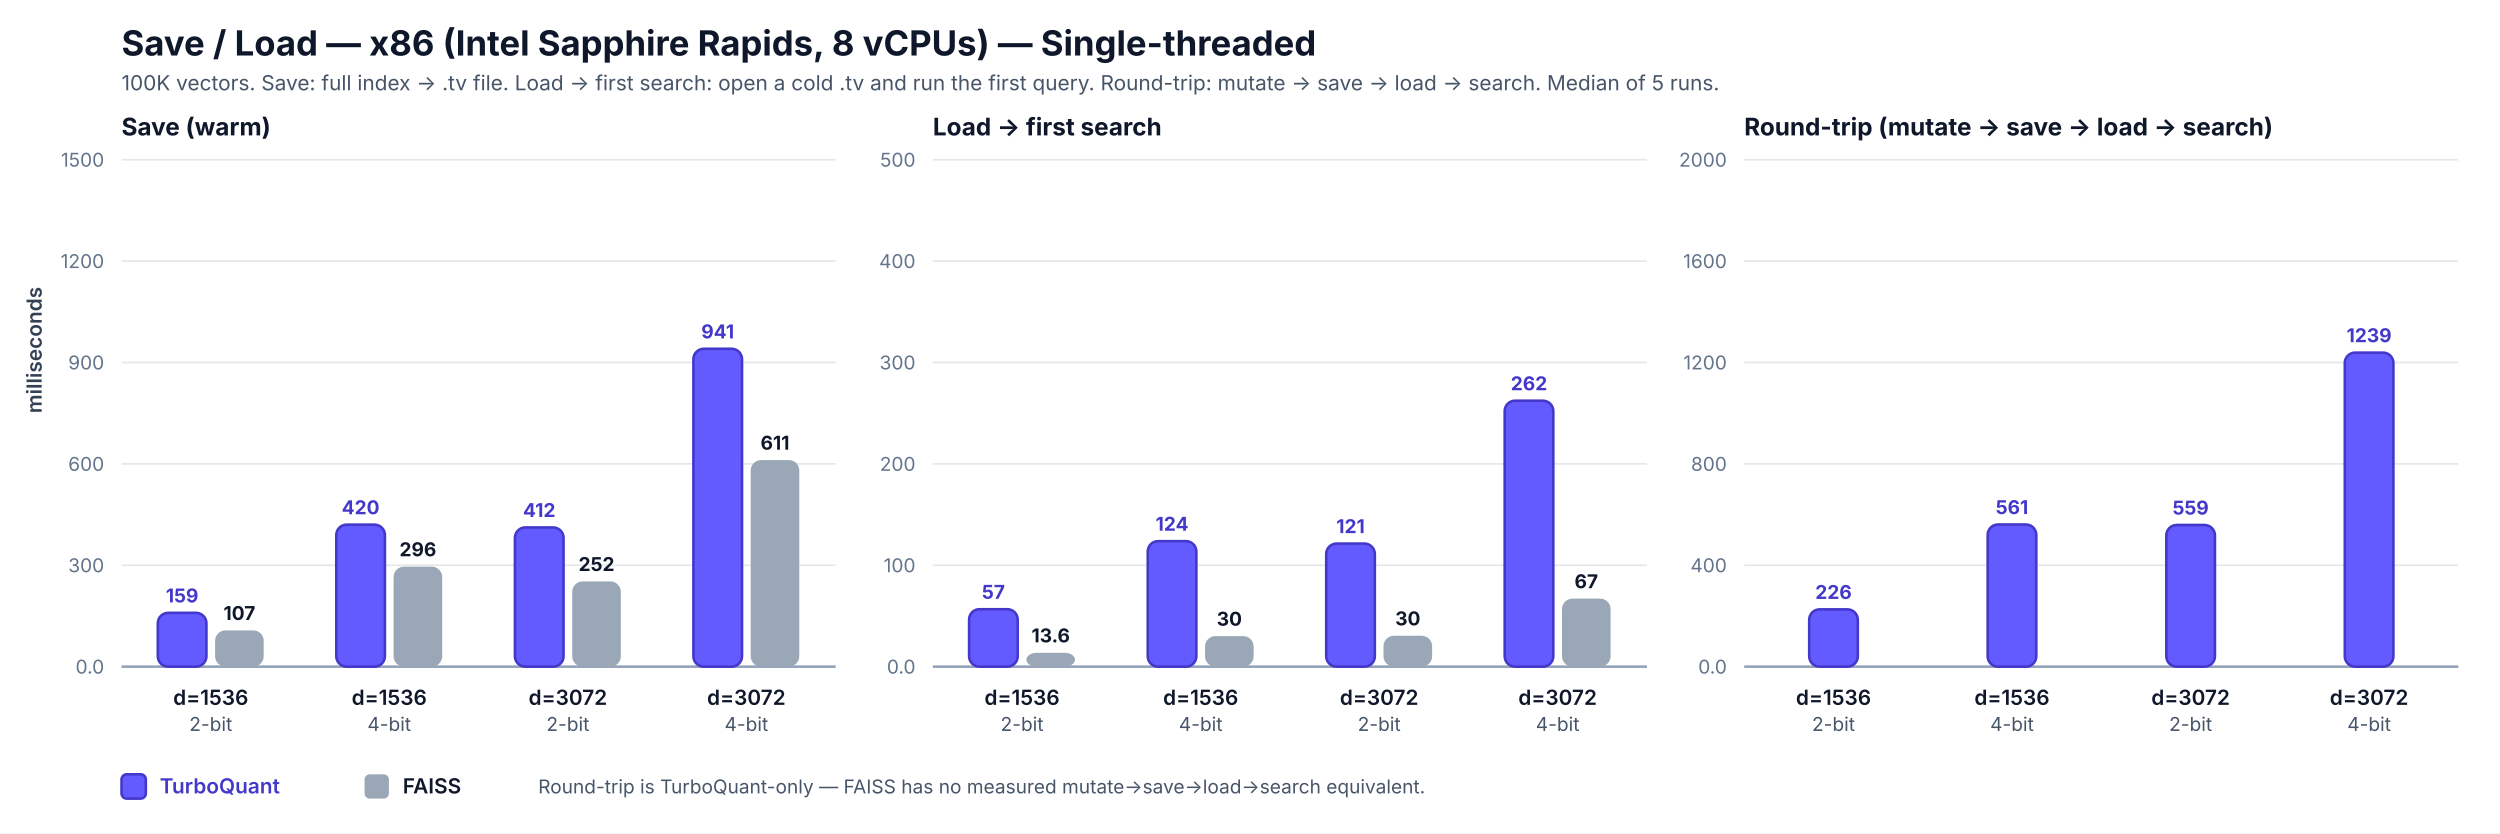
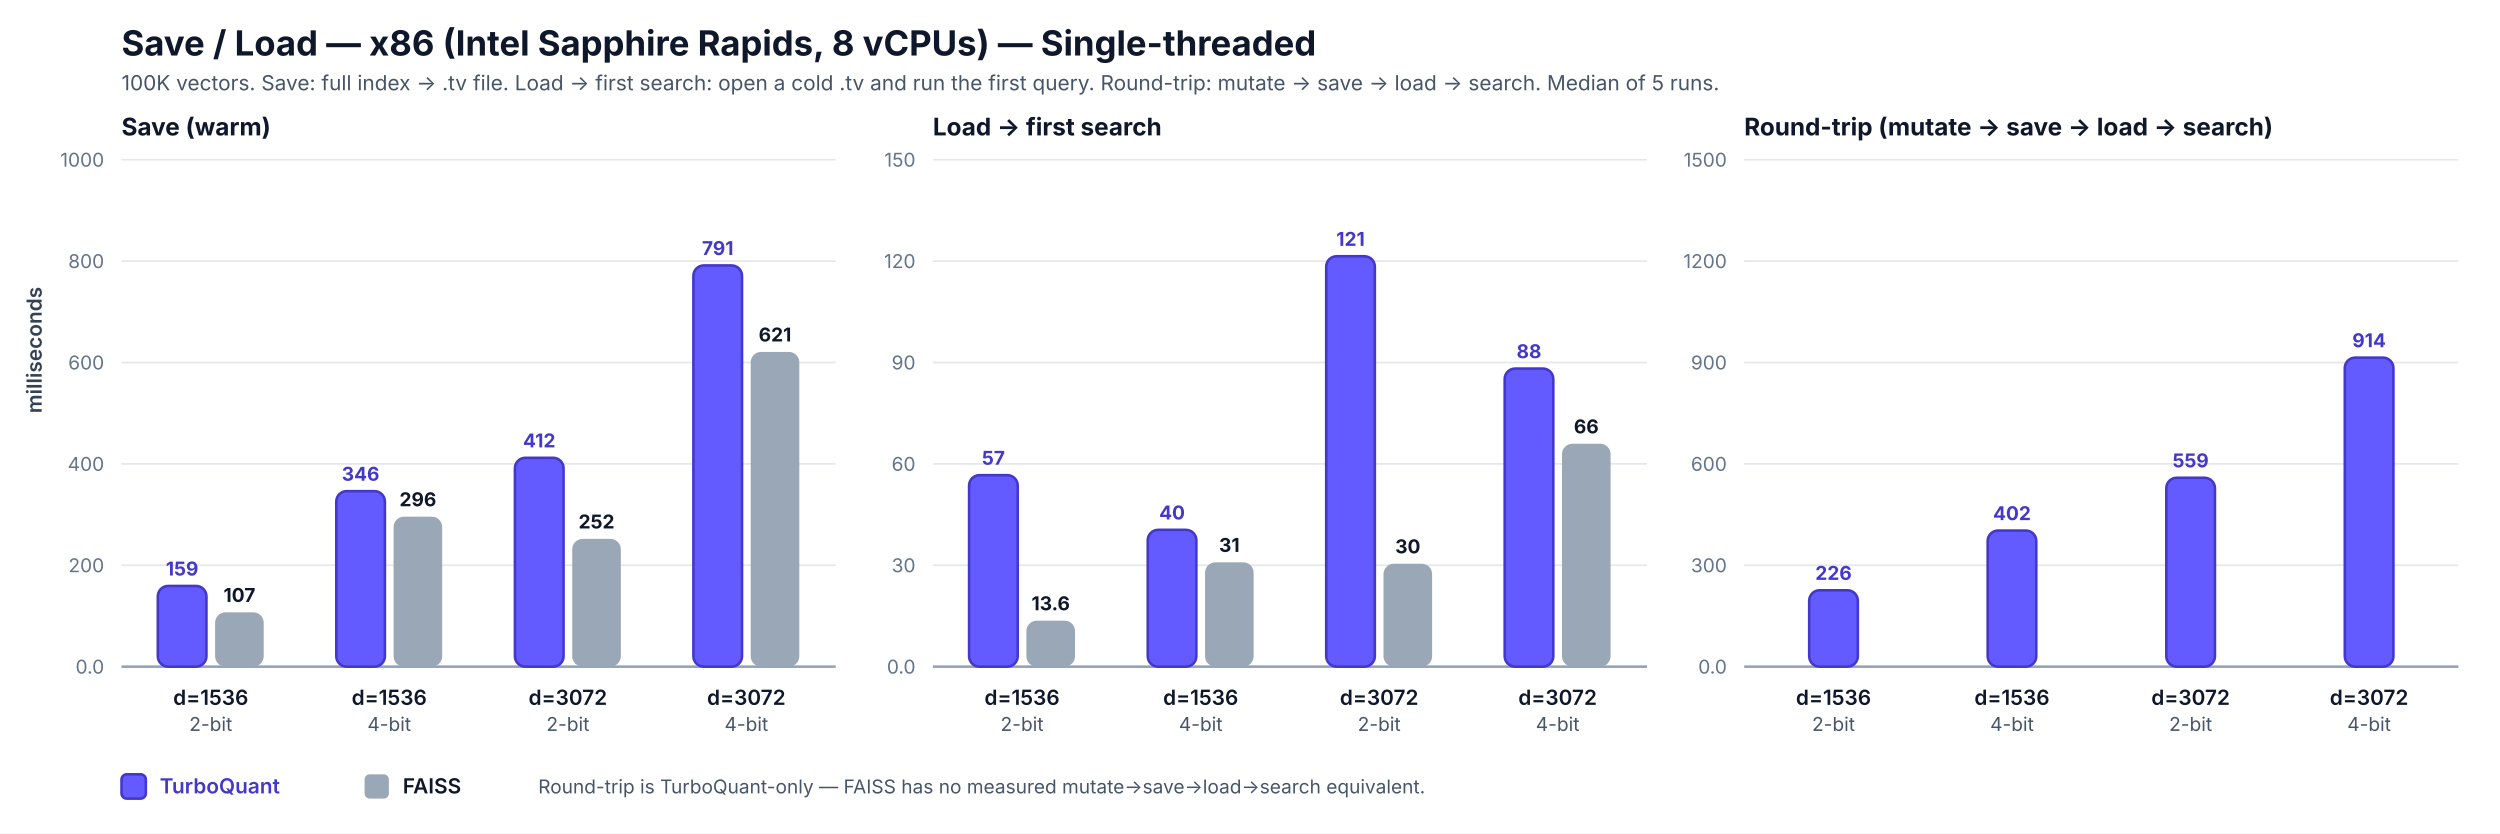
<svg xmlns="http://www.w3.org/2000/svg" width="1440" height="480" viewBox="0 0 1440 480" role="img" aria-label="Persist — x86 (Intel Sapphire Rapids, 8 vCPUs) — Single-threaded">
  <style>
  .title { font: 700 20px -apple-system, BlinkMacSystemFont, "Segoe UI", sans-serif; fill: #0f172a; }
  .subtitle { font: 400 12px -apple-system, BlinkMacSystemFont, "Segoe UI", sans-serif; fill: #475569; }
  .panel { font: 700 14px -apple-system, BlinkMacSystemFont, "Segoe UI", sans-serif; fill: #0f172a; }
  .label { font: 600 12px -apple-system, BlinkMacSystemFont, "Segoe UI", sans-serif; fill: #0f172a; }
  .secondary { font: 400 11px -apple-system, BlinkMacSystemFont, "Segoe UI", sans-serif; fill: #475569; }
  .tick { font: 400 11px -apple-system, BlinkMacSystemFont, "Segoe UI", sans-serif; fill: #64748b; }
  .value { font: 700 11px -apple-system, BlinkMacSystemFont, "Segoe UI", sans-serif; fill: #0f172a; }
  .value-accent { font: 700 11px -apple-system, BlinkMacSystemFont, "Segoe UI", sans-serif; fill: #4338ca; }
  .axis { font: 600 12px -apple-system, BlinkMacSystemFont, "Segoe UI", sans-serif; fill: #334155; }
  .legend { font: 600 12px -apple-system, BlinkMacSystemFont, "Segoe UI", sans-serif; fill: #0f172a; }
</style>
  <rect width="100%" height="100%" fill="#ffffff" />
  <text x="70" y="32" class="title">Save / Load — x86 (Intel Sapphire Rapids, 8 vCPUs) — Single-threaded</text>
  <text x="70" y="52" class="subtitle">100K vectors. Save: full index → .tv file. Load → first search: open a cold .tv and run the first query. Round-trip: mutate → save → load → search. Median of 5 runs.</text>
  <line x1="70.0" y1="384.0" x2="481.333" y2="384.0" stroke="#e5e7eb" stroke-width="1" />
  <text x="60.0" y="388.0" text-anchor="end" class="tick">0.0</text>
  <line x1="70.0" y1="325.6" x2="481.333" y2="325.6" stroke="#e5e7eb" stroke-width="1" />
-   <text x="60.0" y="329.6" text-anchor="end" class="tick">300</text>
+   <text x="60.0" y="329.6" text-anchor="end" class="tick">200</text>
  <line x1="70.0" y1="267.2" x2="481.333" y2="267.2" stroke="#e5e7eb" stroke-width="1" />
-   <text x="60.0" y="271.2" text-anchor="end" class="tick">600</text>
+   <text x="60.0" y="271.2" text-anchor="end" class="tick">400</text>
  <line x1="70.0" y1="208.8" x2="481.333" y2="208.8" stroke="#e5e7eb" stroke-width="1" />
-   <text x="60.0" y="212.8" text-anchor="end" class="tick">900</text>
+   <text x="60.0" y="212.8" text-anchor="end" class="tick">600</text>
  <line x1="70.0" y1="150.4" x2="481.333" y2="150.4" stroke="#e5e7eb" stroke-width="1" />
-   <text x="60.0" y="154.4" text-anchor="end" class="tick">1200</text>
+   <text x="60.0" y="154.4" text-anchor="end" class="tick">800</text>
  <line x1="70.0" y1="92.0" x2="481.333" y2="92.0" stroke="#e5e7eb" stroke-width="1" />
-   <text x="60.0" y="96.0" text-anchor="end" class="tick">1500</text>
+   <text x="60.0" y="96.0" text-anchor="end" class="tick">1000</text>
  <line x1="70.0" y1="384.0" x2="481.333" y2="384.0" stroke="#94a3b8" stroke-width="1.5" />
  <text x="70.0" y="78" class="panel">Save (warm)</text>
-   <rect x="90.9" y="353.0" width="28" height="31.0" rx="6" fill="#635bff" stroke="#4338ca" stroke-width="1.5" />
-   <text x="104.9" y="347.0" text-anchor="middle" class="value-accent">159</text>
-   <rect x="123.9" y="363.1" width="28" height="20.9" rx="6" fill="#9aa7b6" />
-   <text x="137.9" y="357.1" text-anchor="middle" class="value">107</text>
+   <rect x="90.9" y="337.5" width="28" height="46.5" rx="6" fill="#635bff" stroke="#4338ca" stroke-width="1.5" />
+   <text x="104.9" y="331.5" text-anchor="middle" class="value-accent">159</text>
+   <rect x="123.9" y="352.7" width="28" height="31.3" rx="6" fill="#9aa7b6" />
+   <text x="137.9" y="346.7" text-anchor="middle" class="value">107</text>
  <text x="121.4" y="406" text-anchor="middle" class="label">d=1536</text>
  <text x="121.4" y="421" text-anchor="middle" class="secondary">2-bit</text>
-   <rect x="193.7" y="302.2" width="28" height="81.8" rx="6" fill="#635bff" stroke="#4338ca" stroke-width="1.5" />
-   <text x="207.7" y="296.2" text-anchor="middle" class="value-accent">420</text>
-   <rect x="226.7" y="326.4" width="28" height="57.6" rx="6" fill="#9aa7b6" />
-   <text x="240.7" y="320.4" text-anchor="middle" class="value">296</text>
+   <rect x="193.7" y="282.9" width="28" height="101.1" rx="6" fill="#635bff" stroke="#4338ca" stroke-width="1.5" />
+   <text x="207.7" y="276.9" text-anchor="middle" class="value-accent">346</text>
+   <rect x="226.7" y="297.6" width="28" height="86.4" rx="6" fill="#9aa7b6" />
+   <text x="240.7" y="291.6" text-anchor="middle" class="value">296</text>
  <text x="224.2" y="406" text-anchor="middle" class="label">d=1536</text>
  <text x="224.2" y="421" text-anchor="middle" class="secondary">4-bit</text>
-   <rect x="296.6" y="303.8" width="28" height="80.2" rx="6" fill="#635bff" stroke="#4338ca" stroke-width="1.5" />
-   <text x="310.6" y="297.8" text-anchor="middle" class="value-accent">412</text>
-   <rect x="329.6" y="334.9" width="28" height="49.1" rx="6" fill="#9aa7b6" />
-   <text x="343.6" y="328.9" text-anchor="middle" class="value">252</text>
+   <rect x="296.6" y="263.7" width="28" height="120.3" rx="6" fill="#635bff" stroke="#4338ca" stroke-width="1.5" />
+   <text x="310.6" y="257.7" text-anchor="middle" class="value-accent">412</text>
+   <rect x="329.6" y="310.4" width="28" height="73.6" rx="6" fill="#9aa7b6" />
+   <text x="343.6" y="304.4" text-anchor="middle" class="value">252</text>
  <text x="327.1" y="406" text-anchor="middle" class="label">d=3072</text>
  <text x="327.1" y="421" text-anchor="middle" class="secondary">2-bit</text>
-   <rect x="399.4" y="200.9" width="28" height="183.1" rx="6" fill="#635bff" stroke="#4338ca" stroke-width="1.5" />
-   <text x="413.4" y="194.9" text-anchor="middle" class="value-accent">941</text>
-   <rect x="432.4" y="265.0" width="28" height="119.0" rx="6" fill="#9aa7b6" />
-   <text x="446.4" y="259.0" text-anchor="middle" class="value">611</text>
+   <rect x="399.4" y="152.9" width="28" height="231.1" rx="6" fill="#635bff" stroke="#4338ca" stroke-width="1.5" />
+   <text x="413.4" y="146.9" text-anchor="middle" class="value-accent">791</text>
+   <rect x="432.4" y="202.7" width="28" height="181.3" rx="6" fill="#9aa7b6" />
+   <text x="446.4" y="196.7" text-anchor="middle" class="value">621</text>
  <text x="429.9" y="406" text-anchor="middle" class="label">d=3072</text>
  <text x="429.9" y="421" text-anchor="middle" class="secondary">4-bit</text>
  <line x1="537.333" y1="384.0" x2="948.667" y2="384.0" stroke="#e5e7eb" stroke-width="1" />
  <text x="527.333" y="388.0" text-anchor="end" class="tick">0.0</text>
  <line x1="537.333" y1="325.6" x2="948.667" y2="325.6" stroke="#e5e7eb" stroke-width="1" />
-   <text x="527.333" y="329.6" text-anchor="end" class="tick">100</text>
+   <text x="527.333" y="329.6" text-anchor="end" class="tick">30</text>
  <line x1="537.333" y1="267.2" x2="948.667" y2="267.2" stroke="#e5e7eb" stroke-width="1" />
-   <text x="527.333" y="271.2" text-anchor="end" class="tick">200</text>
+   <text x="527.333" y="271.2" text-anchor="end" class="tick">60</text>
  <line x1="537.333" y1="208.8" x2="948.667" y2="208.8" stroke="#e5e7eb" stroke-width="1" />
-   <text x="527.333" y="212.8" text-anchor="end" class="tick">300</text>
+   <text x="527.333" y="212.8" text-anchor="end" class="tick">90</text>
  <line x1="537.333" y1="150.4" x2="948.667" y2="150.4" stroke="#e5e7eb" stroke-width="1" />
-   <text x="527.333" y="154.4" text-anchor="end" class="tick">400</text>
+   <text x="527.333" y="154.4" text-anchor="end" class="tick">120</text>
  <line x1="537.333" y1="92.0" x2="948.667" y2="92.0" stroke="#e5e7eb" stroke-width="1" />
-   <text x="527.333" y="96.0" text-anchor="end" class="tick">500</text>
+   <text x="527.333" y="96.0" text-anchor="end" class="tick">150</text>
  <line x1="537.333" y1="384.0" x2="948.667" y2="384.0" stroke="#94a3b8" stroke-width="1.5" />
  <text x="537.333" y="78" class="panel">Load → first search</text>
-   <rect x="558.2" y="350.9" width="28" height="33.1" rx="6" fill="#635bff" stroke="#4338ca" stroke-width="1.5" />
-   <text x="572.2" y="344.9" text-anchor="middle" class="value-accent">57</text>
-   <rect x="591.2" y="376.0" width="28" height="8.0" rx="6" fill="#9aa7b6" />
-   <text x="605.2" y="370.0" text-anchor="middle" class="value">13.6</text>
+   <rect x="558.2" y="273.7" width="28" height="110.3" rx="6" fill="#635bff" stroke="#4338ca" stroke-width="1.5" />
+   <text x="572.2" y="267.7" text-anchor="middle" class="value-accent">57</text>
+   <rect x="591.2" y="357.5" width="28" height="26.5" rx="6" fill="#9aa7b6" />
+   <text x="605.2" y="351.5" text-anchor="middle" class="value">13.6</text>
  <text x="588.7" y="406" text-anchor="middle" class="label">d=1536</text>
  <text x="588.7" y="421" text-anchor="middle" class="secondary">2-bit</text>
-   <rect x="661.1" y="311.7" width="28" height="72.3" rx="6" fill="#635bff" stroke="#4338ca" stroke-width="1.5" />
-   <text x="675.1" y="305.7" text-anchor="middle" class="value-accent">124</text>
-   <rect x="694.1" y="366.4" width="28" height="17.6" rx="6" fill="#9aa7b6" />
-   <text x="708.1" y="360.4" text-anchor="middle" class="value">30</text>
+   <rect x="661.1" y="305.2" width="28" height="78.8" rx="6" fill="#635bff" stroke="#4338ca" stroke-width="1.5" />
+   <text x="675.1" y="299.2" text-anchor="middle" class="value-accent">40</text>
+   <rect x="694.1" y="323.9" width="28" height="60.1" rx="6" fill="#9aa7b6" />
+   <text x="708.1" y="317.9" text-anchor="middle" class="value">31</text>
  <text x="691.6" y="406" text-anchor="middle" class="label">d=1536</text>
  <text x="691.6" y="421" text-anchor="middle" class="secondary">4-bit</text>
-   <rect x="763.9" y="313.1" width="28" height="70.9" rx="6" fill="#635bff" stroke="#4338ca" stroke-width="1.5" />
-   <text x="777.9" y="307.1" text-anchor="middle" class="value-accent">121</text>
-   <rect x="796.9" y="366.2" width="28" height="17.8" rx="6" fill="#9aa7b6" />
-   <text x="810.9" y="360.2" text-anchor="middle" class="value">30</text>
+   <rect x="763.9" y="147.6" width="28" height="236.4" rx="6" fill="#635bff" stroke="#4338ca" stroke-width="1.5" />
+   <text x="777.9" y="141.6" text-anchor="middle" class="value-accent">121</text>
+   <rect x="796.9" y="324.7" width="28" height="59.3" rx="6" fill="#9aa7b6" />
+   <text x="810.9" y="318.7" text-anchor="middle" class="value">30</text>
  <text x="794.4" y="406" text-anchor="middle" class="label">d=3072</text>
  <text x="794.4" y="421" text-anchor="middle" class="secondary">2-bit</text>
-   <rect x="866.7" y="230.8" width="28" height="153.2" rx="6" fill="#635bff" stroke="#4338ca" stroke-width="1.5" />
-   <text x="880.7" y="224.8" text-anchor="middle" class="value-accent">262</text>
-   <rect x="899.7" y="344.8" width="28" height="39.2" rx="6" fill="#9aa7b6" />
-   <text x="913.7" y="338.8" text-anchor="middle" class="value">67</text>
+   <rect x="866.7" y="212.3" width="28" height="171.7" rx="6" fill="#635bff" stroke="#4338ca" stroke-width="1.5" />
+   <text x="880.7" y="206.3" text-anchor="middle" class="value-accent">88</text>
+   <rect x="899.7" y="255.6" width="28" height="128.4" rx="6" fill="#9aa7b6" />
+   <text x="913.7" y="249.6" text-anchor="middle" class="value">66</text>
  <text x="897.2" y="406" text-anchor="middle" class="label">d=3072</text>
  <text x="897.2" y="421" text-anchor="middle" class="secondary">4-bit</text>
  <line x1="1004.667" y1="384.0" x2="1416.0" y2="384.0" stroke="#e5e7eb" stroke-width="1" />
  <text x="994.667" y="388.0" text-anchor="end" class="tick">0.0</text>
  <line x1="1004.667" y1="325.6" x2="1416.0" y2="325.6" stroke="#e5e7eb" stroke-width="1" />
-   <text x="994.667" y="329.6" text-anchor="end" class="tick">400</text>
+   <text x="994.667" y="329.6" text-anchor="end" class="tick">300</text>
  <line x1="1004.667" y1="267.2" x2="1416.0" y2="267.2" stroke="#e5e7eb" stroke-width="1" />
-   <text x="994.667" y="271.2" text-anchor="end" class="tick">800</text>
+   <text x="994.667" y="271.2" text-anchor="end" class="tick">600</text>
  <line x1="1004.667" y1="208.8" x2="1416.0" y2="208.8" stroke="#e5e7eb" stroke-width="1" />
-   <text x="994.667" y="212.8" text-anchor="end" class="tick">1200</text>
+   <text x="994.667" y="212.8" text-anchor="end" class="tick">900</text>
  <line x1="1004.667" y1="150.4" x2="1416.0" y2="150.4" stroke="#e5e7eb" stroke-width="1" />
-   <text x="994.667" y="154.4" text-anchor="end" class="tick">1600</text>
+   <text x="994.667" y="154.4" text-anchor="end" class="tick">1200</text>
  <line x1="1004.667" y1="92.0" x2="1416.0" y2="92.0" stroke="#e5e7eb" stroke-width="1" />
-   <text x="994.667" y="96.0" text-anchor="end" class="tick">2000</text>
+   <text x="994.667" y="96.0" text-anchor="end" class="tick">1500</text>
  <line x1="1004.667" y1="384.0" x2="1416.0" y2="384.0" stroke="#94a3b8" stroke-width="1.5" />
  <text x="1004.667" y="78" class="panel">Round-trip (mutate → save → load → search)</text>
-   <rect x="1042.1" y="351.0" width="28" height="33.0" rx="6" fill="#635bff" stroke="#4338ca" stroke-width="1.5" />
-   <text x="1056.1" y="345.0" text-anchor="middle" class="value-accent">226</text>
+   <rect x="1042.1" y="340.0" width="28" height="44.0" rx="6" fill="#635bff" stroke="#4338ca" stroke-width="1.5" />
+   <text x="1056.1" y="334.0" text-anchor="middle" class="value-accent">226</text>
  <text x="1056.1" y="406" text-anchor="middle" class="label">d=1536</text>
  <text x="1056.1" y="421" text-anchor="middle" class="secondary">2-bit</text>
-   <rect x="1144.9" y="302.1" width="28" height="81.9" rx="6" fill="#635bff" stroke="#4338ca" stroke-width="1.5" />
-   <text x="1158.9" y="296.1" text-anchor="middle" class="value-accent">561</text>
+   <rect x="1144.9" y="305.6" width="28" height="78.4" rx="6" fill="#635bff" stroke="#4338ca" stroke-width="1.5" />
+   <text x="1158.9" y="299.6" text-anchor="middle" class="value-accent">402</text>
  <text x="1158.9" y="406" text-anchor="middle" class="label">d=1536</text>
  <text x="1158.9" y="421" text-anchor="middle" class="secondary">4-bit</text>
-   <rect x="1247.8" y="302.4" width="28" height="81.6" rx="6" fill="#635bff" stroke="#4338ca" stroke-width="1.5" />
-   <text x="1261.8" y="296.4" text-anchor="middle" class="value-accent">559</text>
+   <rect x="1247.8" y="275.2" width="28" height="108.8" rx="6" fill="#635bff" stroke="#4338ca" stroke-width="1.5" />
+   <text x="1261.8" y="269.2" text-anchor="middle" class="value-accent">559</text>
  <text x="1261.8" y="406" text-anchor="middle" class="label">d=3072</text>
  <text x="1261.8" y="421" text-anchor="middle" class="secondary">2-bit</text>
-   <rect x="1350.6" y="203.1" width="28" height="180.9" rx="6" fill="#635bff" stroke="#4338ca" stroke-width="1.5" />
-   <text x="1364.6" y="197.1" text-anchor="middle" class="value-accent">1239</text>
+   <rect x="1350.6" y="206.0" width="28" height="178.0" rx="6" fill="#635bff" stroke="#4338ca" stroke-width="1.5" />
+   <text x="1364.6" y="200.0" text-anchor="middle" class="value-accent">914</text>
  <text x="1364.6" y="406" text-anchor="middle" class="label">d=3072</text>
  <text x="1364.6" y="421" text-anchor="middle" class="secondary">4-bit</text>
  <text x="24" y="238.0" transform="rotate(-90, 24, 238.0)" class="axis">milliseconds</text>
  <rect x="70" y="446" width="14" height="14" rx="3" fill="#635bff" stroke="#4338ca" stroke-width="1.5" />
  <text x="92" y="457" class="legend" style="fill: #4338ca;">TurboQuant</text>
  <rect x="210" y="446" width="14" height="14" rx="3" fill="#9aa7b6" />
  <text x="232" y="457" class="legend">FAISS</text>
  <text x="310" y="457" class="secondary">Round-trip is TurboQuant-only — FAISS has no measured mutate→save→load→search equivalent.</text>
</svg>
